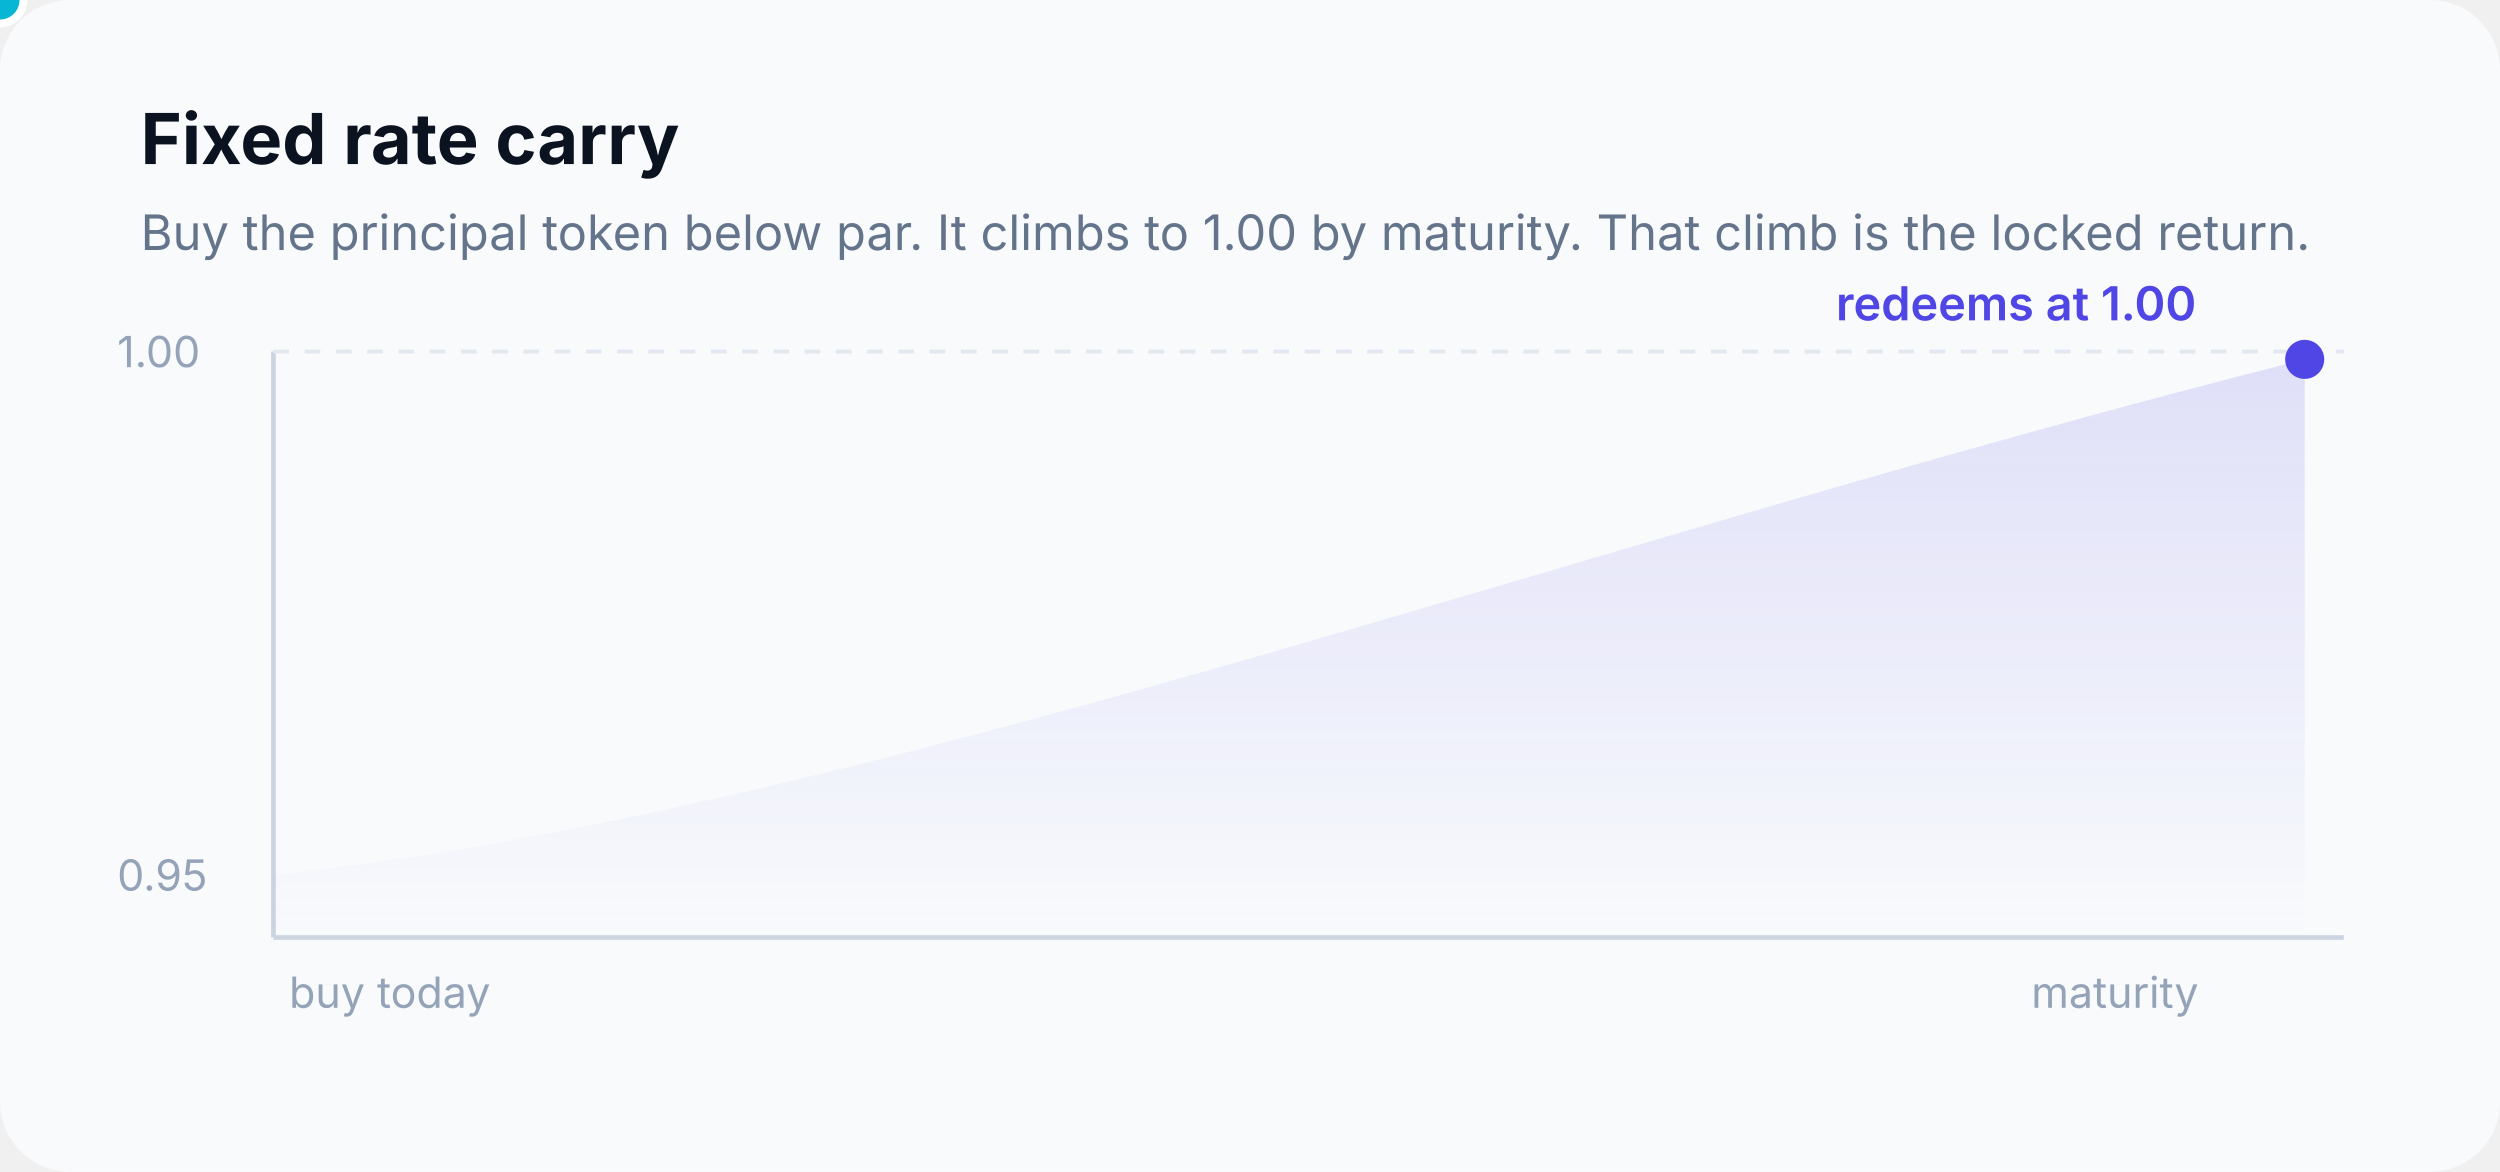
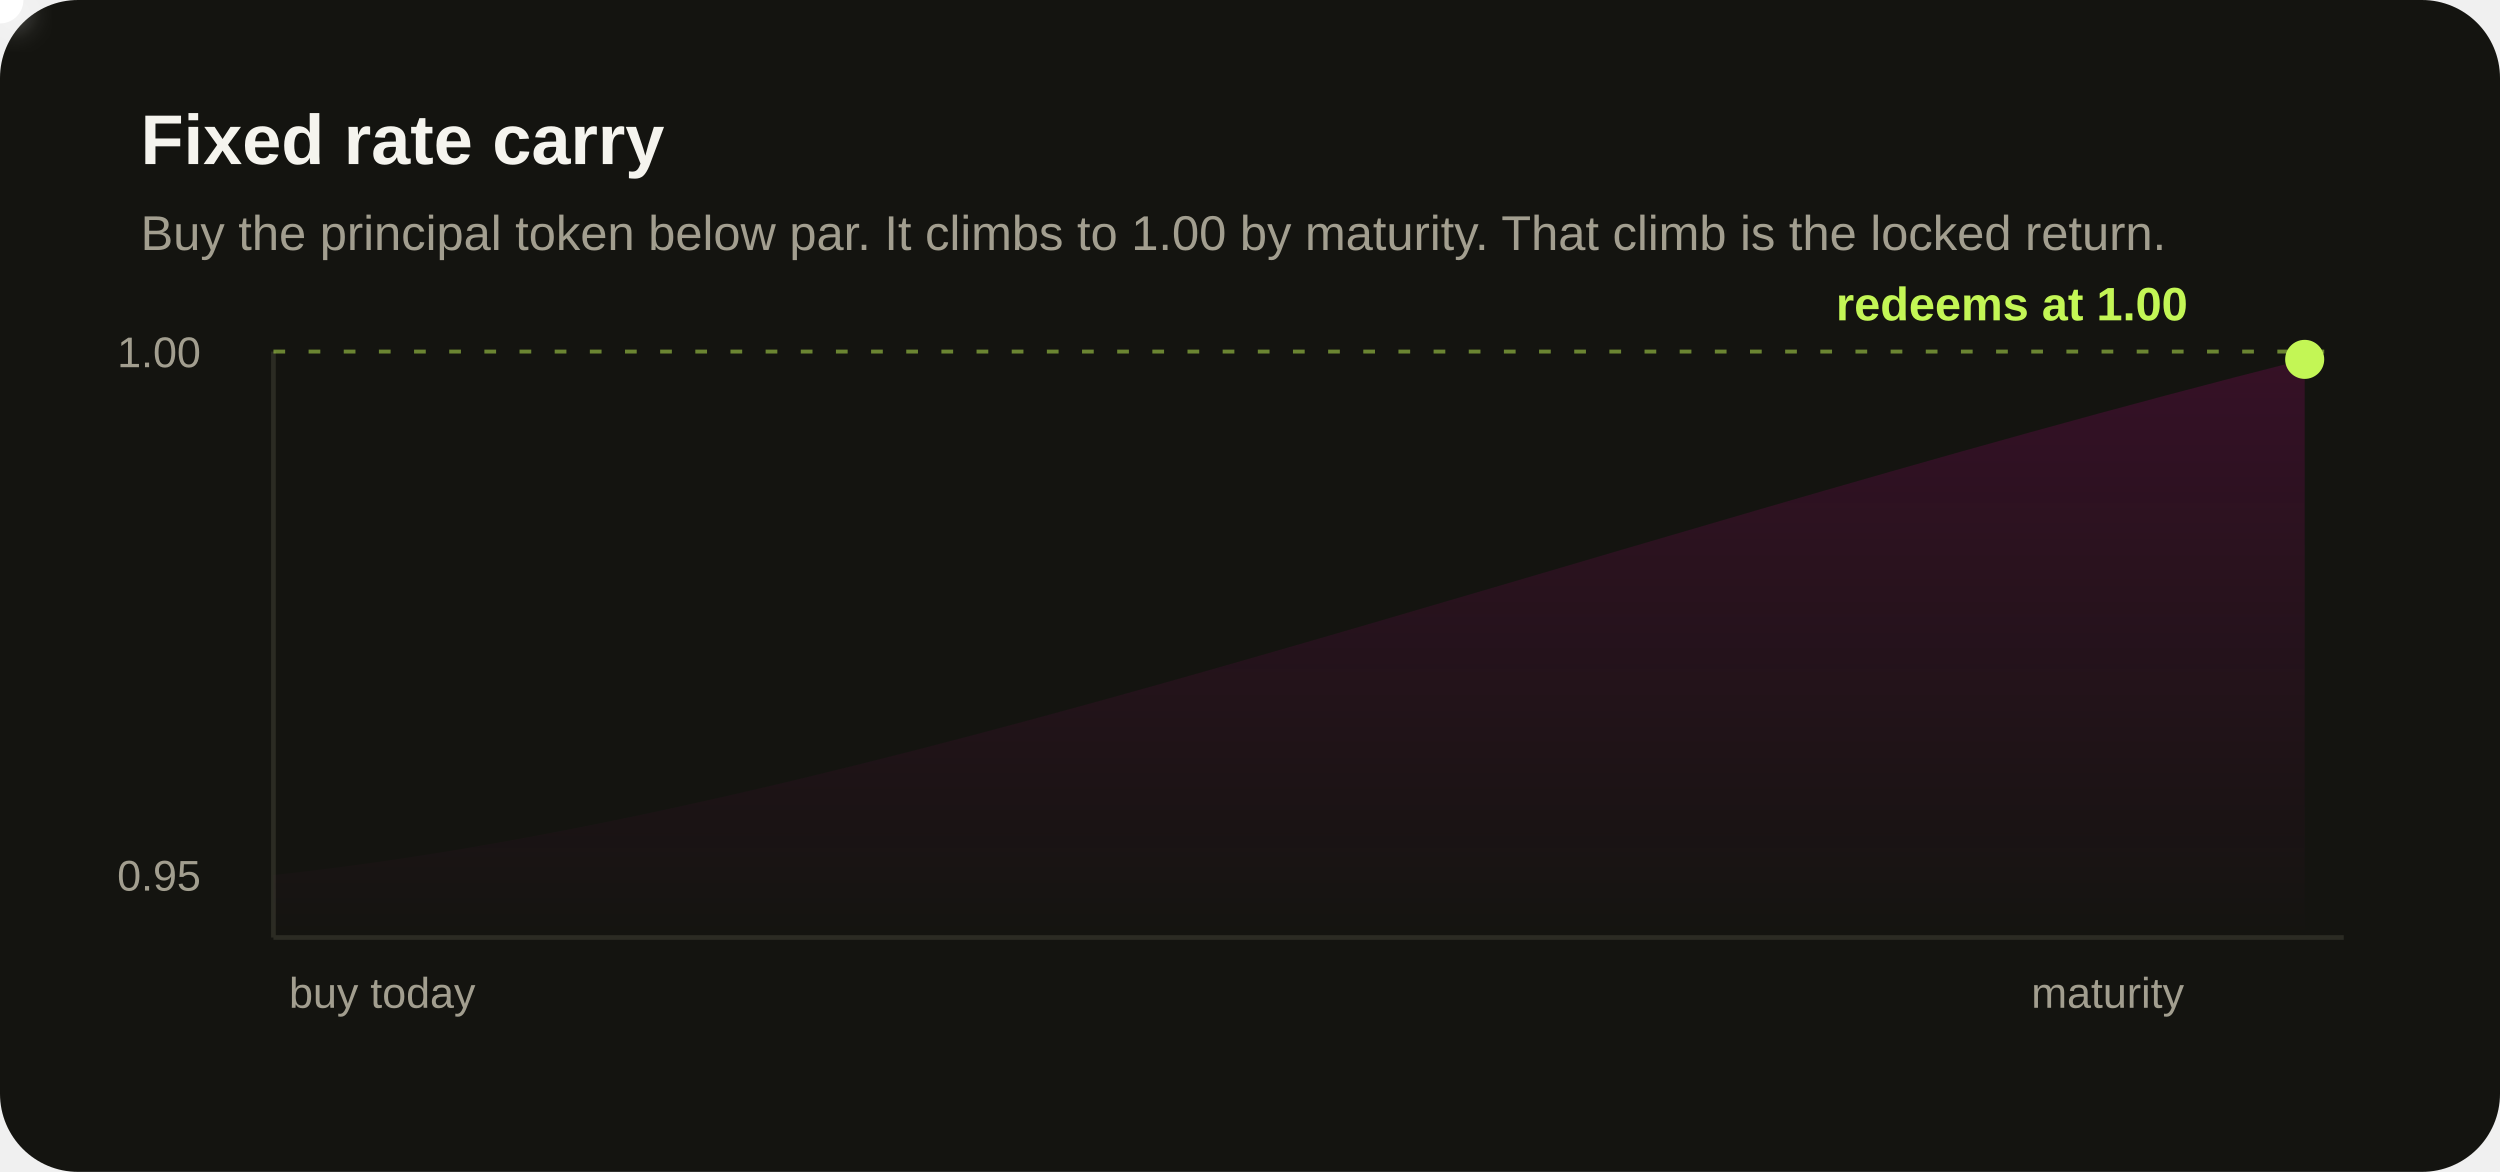
<svg xmlns="http://www.w3.org/2000/svg" width="640" height="300" viewBox="0 0 640 300" fill="none" role="img" aria-label="Fixed rate carry: PT converges to par by maturity">
  <defs>
    <linearGradient id="cg" x1="70" y1="240" x2="590" y2="60" gradientUnits="userSpaceOnUse">
-       <stop stop-color="#4F46E5" />
-       <stop offset="1" stop-color="#06B6D4" />
+       <stop stop-color="#E10098" />
+       <stop offset="0.55" stop-color="#FF45BF" />
+       <stop offset="1" stop-color="#C3F655" />
    </linearGradient>
    <linearGradient id="area" x1="0" y1="60" x2="0" y2="240" gradientUnits="userSpaceOnUse">
-       <stop stop-color="#4F46E5" stop-opacity="0.18" />
-       <stop offset="1" stop-color="#4F46E5" stop-opacity="0" />
+       <stop stop-color="#E10098" stop-opacity="0.20" />
+       <stop offset="1" stop-color="#E10098" stop-opacity="0" />
    </linearGradient>
+     <filter id="glow" x="-60%" y="-60%" width="220%" height="220%">
+       <feGaussianBlur stdDeviation="4" result="b" />
+       <feMerge>
+         <feMergeNode in="b" />
+         <feMergeNode in="SourceGraphic" />
+       </feMerge>
+     </filter>
  </defs>
-   <rect width="640" height="300" rx="18" fill="#F8FAFC" />
-   <text x="36" y="42" font-family="Inter,Arial,sans-serif" font-size="18" font-weight="700" fill="#0B1220">Fixed rate carry</text>
-   <text x="36" y="64" font-family="Inter,Arial,sans-serif" font-size="12.5" fill="#64748B">Buy the principal token below par. It climbs to 1.00 by maturity. That climb is the locked return.</text>
-   <line x1="70" y1="240" x2="600" y2="240" stroke="#CBD5E1" stroke-width="1.2" />
-   <line x1="70" y1="90" x2="70" y2="240" stroke="#CBD5E1" stroke-width="1.2" />
-   <line x1="70" y1="90" x2="600" y2="90" stroke="#E2E8F0" stroke-dasharray="4 4" />
-   <text x="30" y="94" font-family="Inter,Arial" font-size="11" fill="#94A3B8">1.00</text>
-   <text x="30" y="228" font-family="Inter,Arial" font-size="11" fill="#94A3B8">0.95</text>
-   <text x="74" y="258" font-family="Inter,Arial" font-size="11" fill="#94A3B8">buy today</text>
-   <text x="520" y="258" font-family="Inter,Arial" font-size="11" fill="#94A3B8">maturity</text>
+   <rect width="640" height="300" rx="20" fill="#141410" />
+   <text x="36" y="42" font-family="Host Grotesk,Arial,sans-serif" font-size="18" font-weight="700" fill="#f5f4ee">Fixed rate carry</text>
+   <text x="36" y="64" font-family="Host Grotesk,Arial,sans-serif" font-size="12.5" fill="#a29e8f">Buy the principal token below par. It climbs to 1.00 by maturity. That climb is the locked return.</text>
+   <line x1="70" y1="240" x2="600" y2="240" stroke="#2b2b23" stroke-width="1.2" />
+   <line x1="70" y1="90" x2="70" y2="240" stroke="#2b2b23" stroke-width="1.2" />
+   <line x1="70" y1="90" x2="600" y2="90" stroke="#C3F655" stroke-opacity="0.5" stroke-dasharray="3 6" />
+   <text x="30" y="94" font-family="Host Grotesk,Arial" font-size="11" fill="#a29e8f">1.00</text>
+   <text x="30" y="228" font-family="Host Grotesk,Arial" font-size="11" fill="#a29e8f">0.95</text>
+   <text x="74" y="258" font-family="Host Grotesk,Arial" font-size="11" fill="#a29e8f">buy today</text>
+   <text x="520" y="258" font-family="Host Grotesk,Arial" font-size="11" fill="#a29e8f">maturity</text>
  <path d="M70 224 C220 208 400 140 590 92 L590 240 L70 240 Z" fill="url(#area)" />
  <path d="M70 224 C220 208 400 140 590 92" fill="none" stroke="url(#cg)" stroke-width="4" stroke-linecap="round" stroke-dasharray="640" stroke-dashoffset="640">
    <animate attributeName="stroke-dashoffset" from="640" to="0" dur="2.6s" repeatCount="indefinite" />
  </path>
-   <circle r="6" fill="#06B6D4" stroke="#fff" stroke-width="2">
+   <circle r="6" fill="#ffffff" filter="url(#glow)">
    <animateMotion dur="2.6s" repeatCount="indefinite" path="M70 224 C220 208 400 140 590 92" />
  </circle>
-   <circle cx="590" cy="92" r="5" fill="#4F46E5" />
-   <text x="470" y="82" font-family="Inter,Arial" font-size="12" font-weight="600" fill="#4F46E5">redeems at 1.00</text>
+   <circle cx="590" cy="92" r="5" fill="#C3F655" />
+   <text x="470" y="82" font-family="Host Grotesk,Arial" font-size="12" font-weight="600" fill="#C3F655">redeems at 1.00</text>
</svg>
